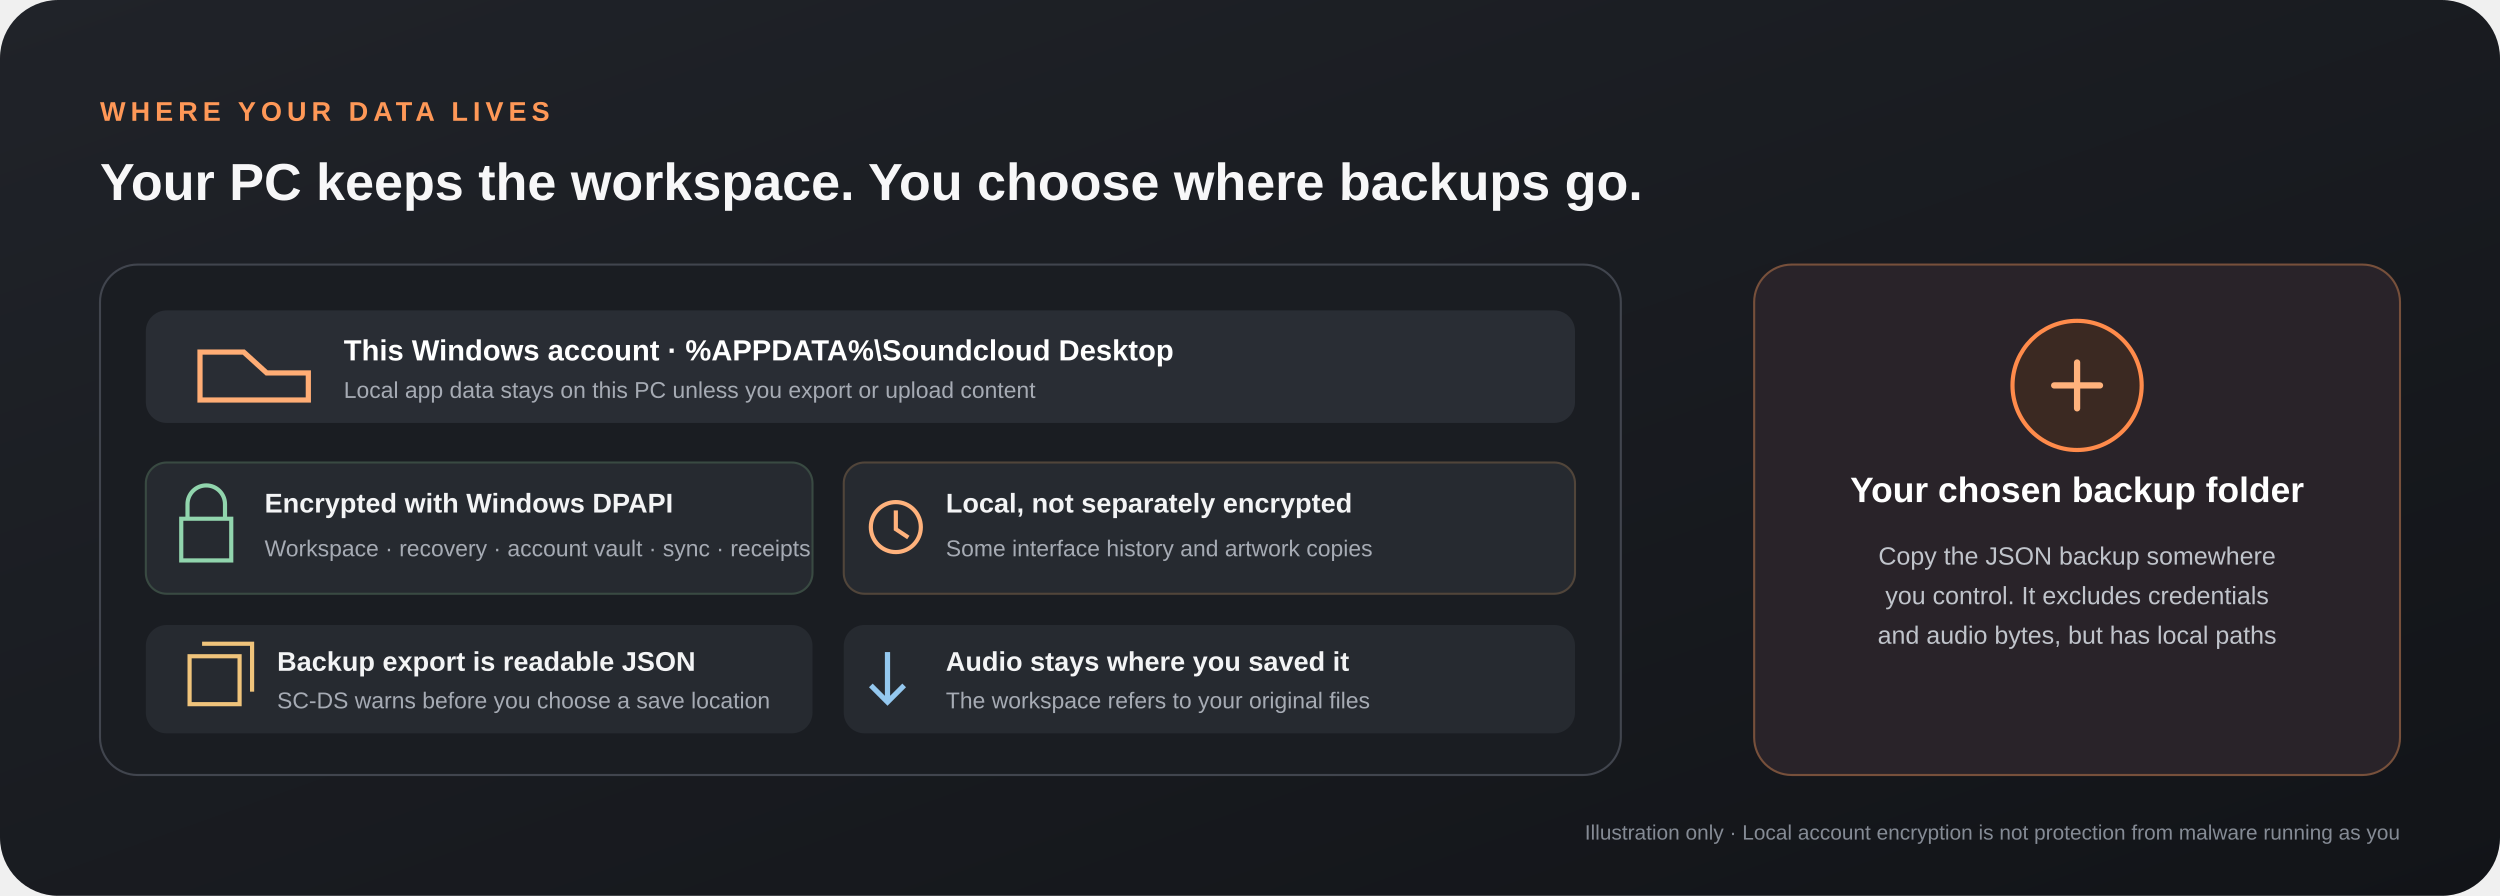
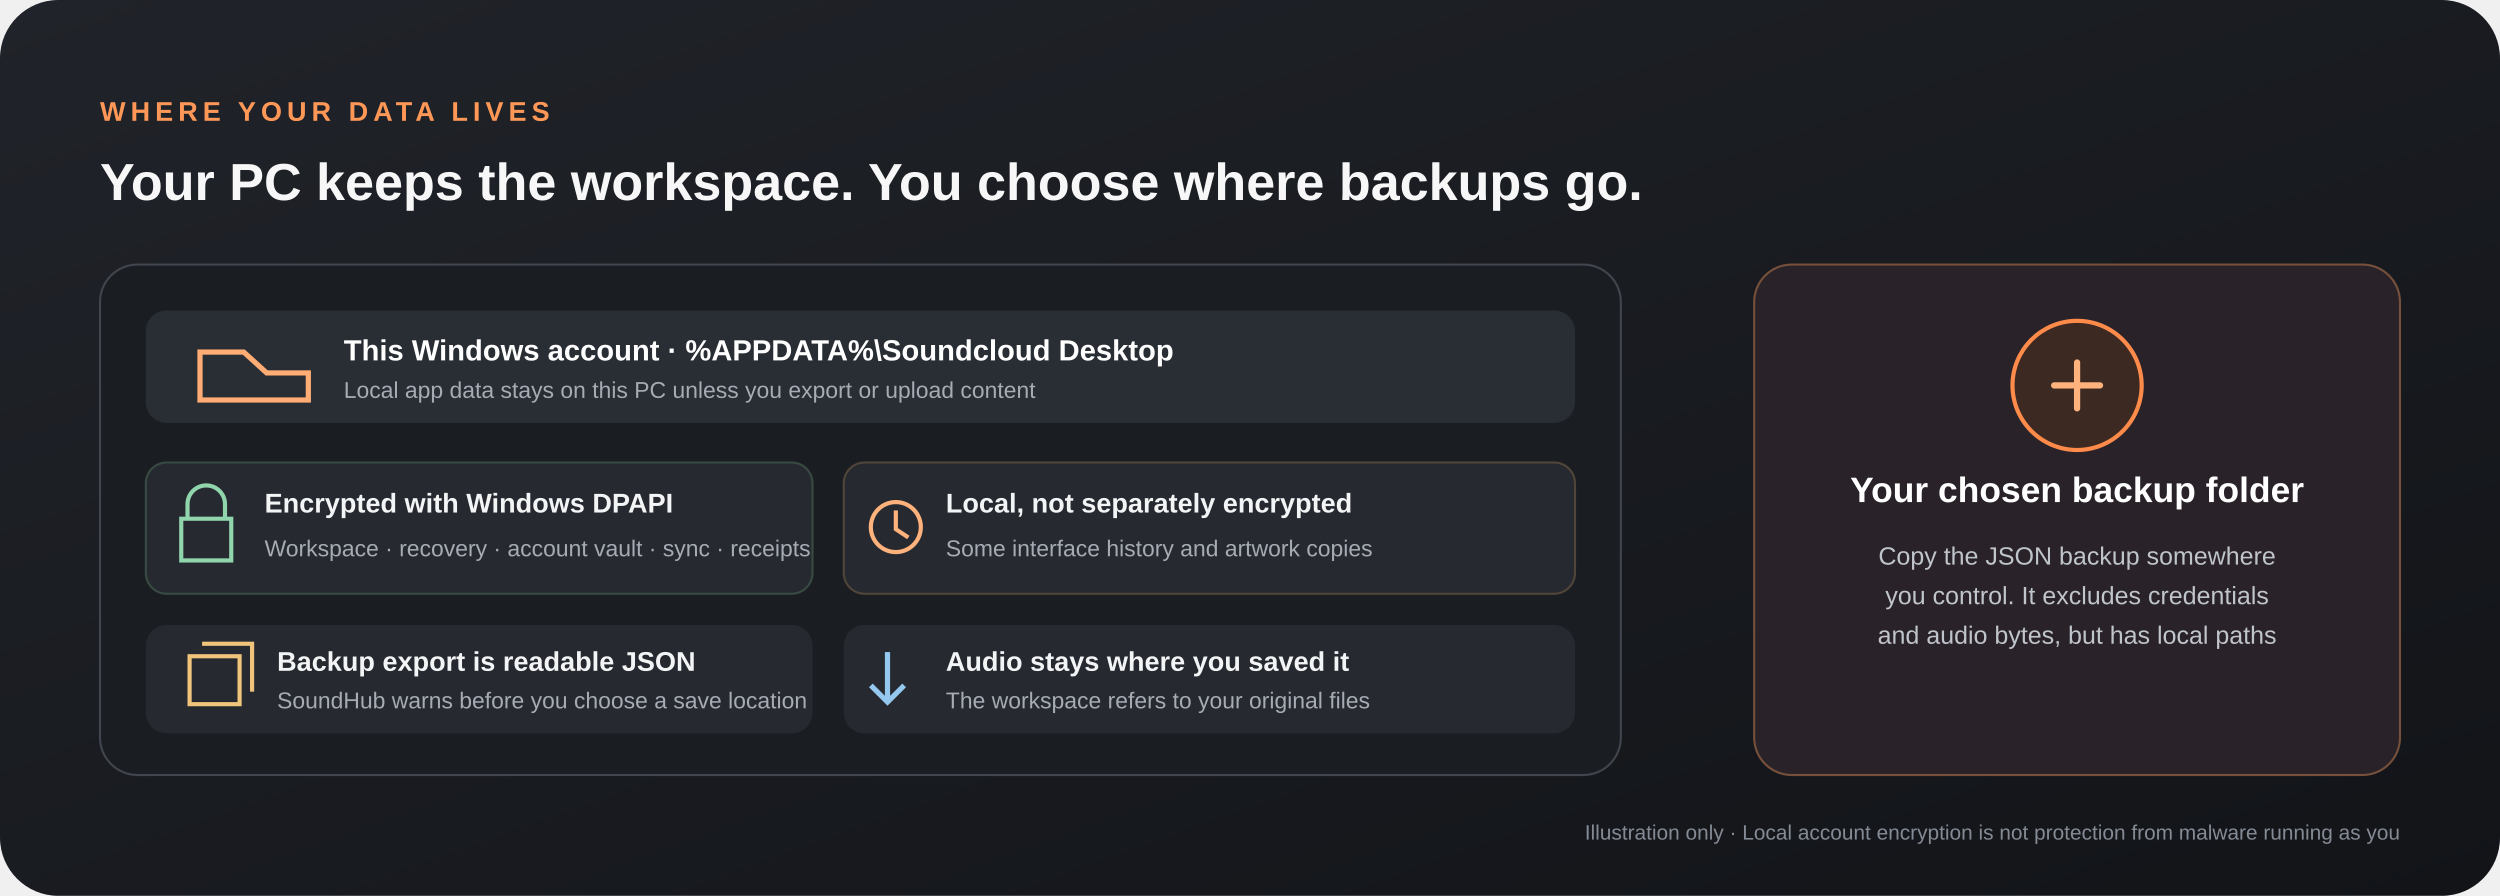
<svg xmlns="http://www.w3.org/2000/svg" width="1200" height="430" viewBox="0 0 1200 430" role="img" aria-labelledby="title desc">
  <defs>
    <linearGradient id="bg" x2="1" y2="1">
      <stop stop-color="#202329" />
      <stop offset="1" stop-color="#121418" />
    </linearGradient>
    <linearGradient id="accent" x2="1">
      <stop stop-color="#ff6b35" />
      <stop offset="1" stop-color="#ffad55" />
    </linearGradient>
  </defs>
  <rect width="1200" height="430" rx="28" fill="url(#bg)" />
  <text x="48" y="58" fill="#ff9857" font-family="Segoe UI,Arial,sans-serif" font-size="13" font-weight="700" letter-spacing="2.4">WHERE YOUR DATA LIVES</text>
  <text x="48" y="96" fill="#f7f7f8" font-family="Segoe UI,Arial,sans-serif" font-size="25" font-weight="700">Your PC keeps the workspace. You choose where backups go.</text>
  <rect x="48" y="127" width="730" height="245" rx="18" fill="#1a1d22" stroke="#41454e" />
  <rect x="70" y="149" width="686" height="54" rx="10" fill="#292d34" />
  <path d="M96 169h21l11 10h20v13H96z" fill="none" stroke="#ffad75" stroke-width="2.5" />
  <text x="165" y="173" fill="#fff" font-family="Segoe UI,Arial,sans-serif" font-size="14" font-weight="700">This Windows account · %APPDATA%\Soundcloud Desktop</text>
  <text x="165" y="191" fill="#a6abb4" font-family="Segoe UI,Arial,sans-serif" font-size="11">Local app data stays on this PC unless you export or upload content</text>
  <g font-family="Segoe UI,Arial,sans-serif">
    <rect x="70" y="222" width="320" height="63" rx="10" fill="#262a30" stroke="#394a42" />
    <path d="M90 249v-7a9 9 0 0 1 18 0v7m-21 0h24v20H87z" fill="none" stroke="#91d5ad" stroke-width="2" />
    <text x="127" y="246" fill="#f3f4f5" font-size="13" font-weight="700">Encrypted with Windows DPAPI</text>
    <text x="127" y="267" fill="#a6abb4" font-size="11">Workspace · recovery · account vault · sync · receipts</text>
    <rect x="405" y="222" width="351" height="63" rx="10" fill="#262a30" stroke="#51453a" />
    <circle cx="430" cy="253" r="12" fill="none" stroke="#ffb27c" stroke-width="2" />
    <path d="M430 245v9l6 4" fill="none" stroke="#ffb27c" stroke-width="2" />
    <text x="454" y="246" fill="#f3f4f5" font-size="13" font-weight="700">Local, not separately encrypted</text>
    <text x="454" y="267" fill="#a6abb4" font-size="11">Some interface history and artwork copies</text>
    <rect x="70" y="300" width="320" height="52" rx="10" fill="#262a30" />
    <path d="M91 315h24v23H91zM97 309h24v23" fill="none" stroke="#f0c47b" stroke-width="2" />
    <text x="133" y="322" fill="#f3f4f5" font-size="13" font-weight="700">Backup export is readable JSON</text>
-     <text x="133" y="340" fill="#a6abb4" font-size="11">SC-DS warns before you choose a save location</text>
+     <text x="133" y="340" fill="#a6abb4" font-size="11">SoundHub warns before you choose a save location</text>
    <rect x="405" y="300" width="351" height="52" rx="10" fill="#262a30" />
    <path d="M426 313v24m-8-8 8 8 8-8" fill="none" stroke="#94c8ef" stroke-width="2.5" />
    <text x="454" y="322" fill="#f3f4f5" font-size="13" font-weight="700">Audio stays where you saved it</text>
    <text x="454" y="340" fill="#a6abb4" font-size="11">The workspace refers to your original files</text>
  </g>
  <path d="M778 252h54" stroke="url(#accent)" stroke-width="3" stroke-dasharray="6 7" />
  <rect x="842" y="127" width="310" height="245" rx="18" fill="#292329" stroke="#77503b" />
  <circle cx="997" cy="185" r="31" fill="#3b2922" stroke="#ff8b4b" stroke-width="2" />
  <path d="M986 185h22m-11-11v22" stroke="#ffb27c" stroke-width="3" stroke-linecap="round" />
  <text x="997" y="241" text-anchor="middle" fill="#fff" font-family="Segoe UI,Arial,sans-serif" font-size="17" font-weight="700">Your chosen backup folder</text>
  <text x="997" y="271" text-anchor="middle" fill="#c0c4cb" font-family="Segoe UI,Arial,sans-serif" font-size="12">Copy the JSON backup somewhere</text>
  <text x="997" y="290" text-anchor="middle" fill="#c0c4cb" font-family="Segoe UI,Arial,sans-serif" font-size="12">you control. It excludes credentials</text>
  <text x="997" y="309" text-anchor="middle" fill="#c0c4cb" font-family="Segoe UI,Arial,sans-serif" font-size="12">and audio bytes, but has local paths</text>
  <text x="1152" y="403" text-anchor="end" fill="#858b95" font-family="Segoe UI,Arial,sans-serif" font-size="10">Illustration only · Local account encryption is not protection from malware running as you</text>
</svg>
